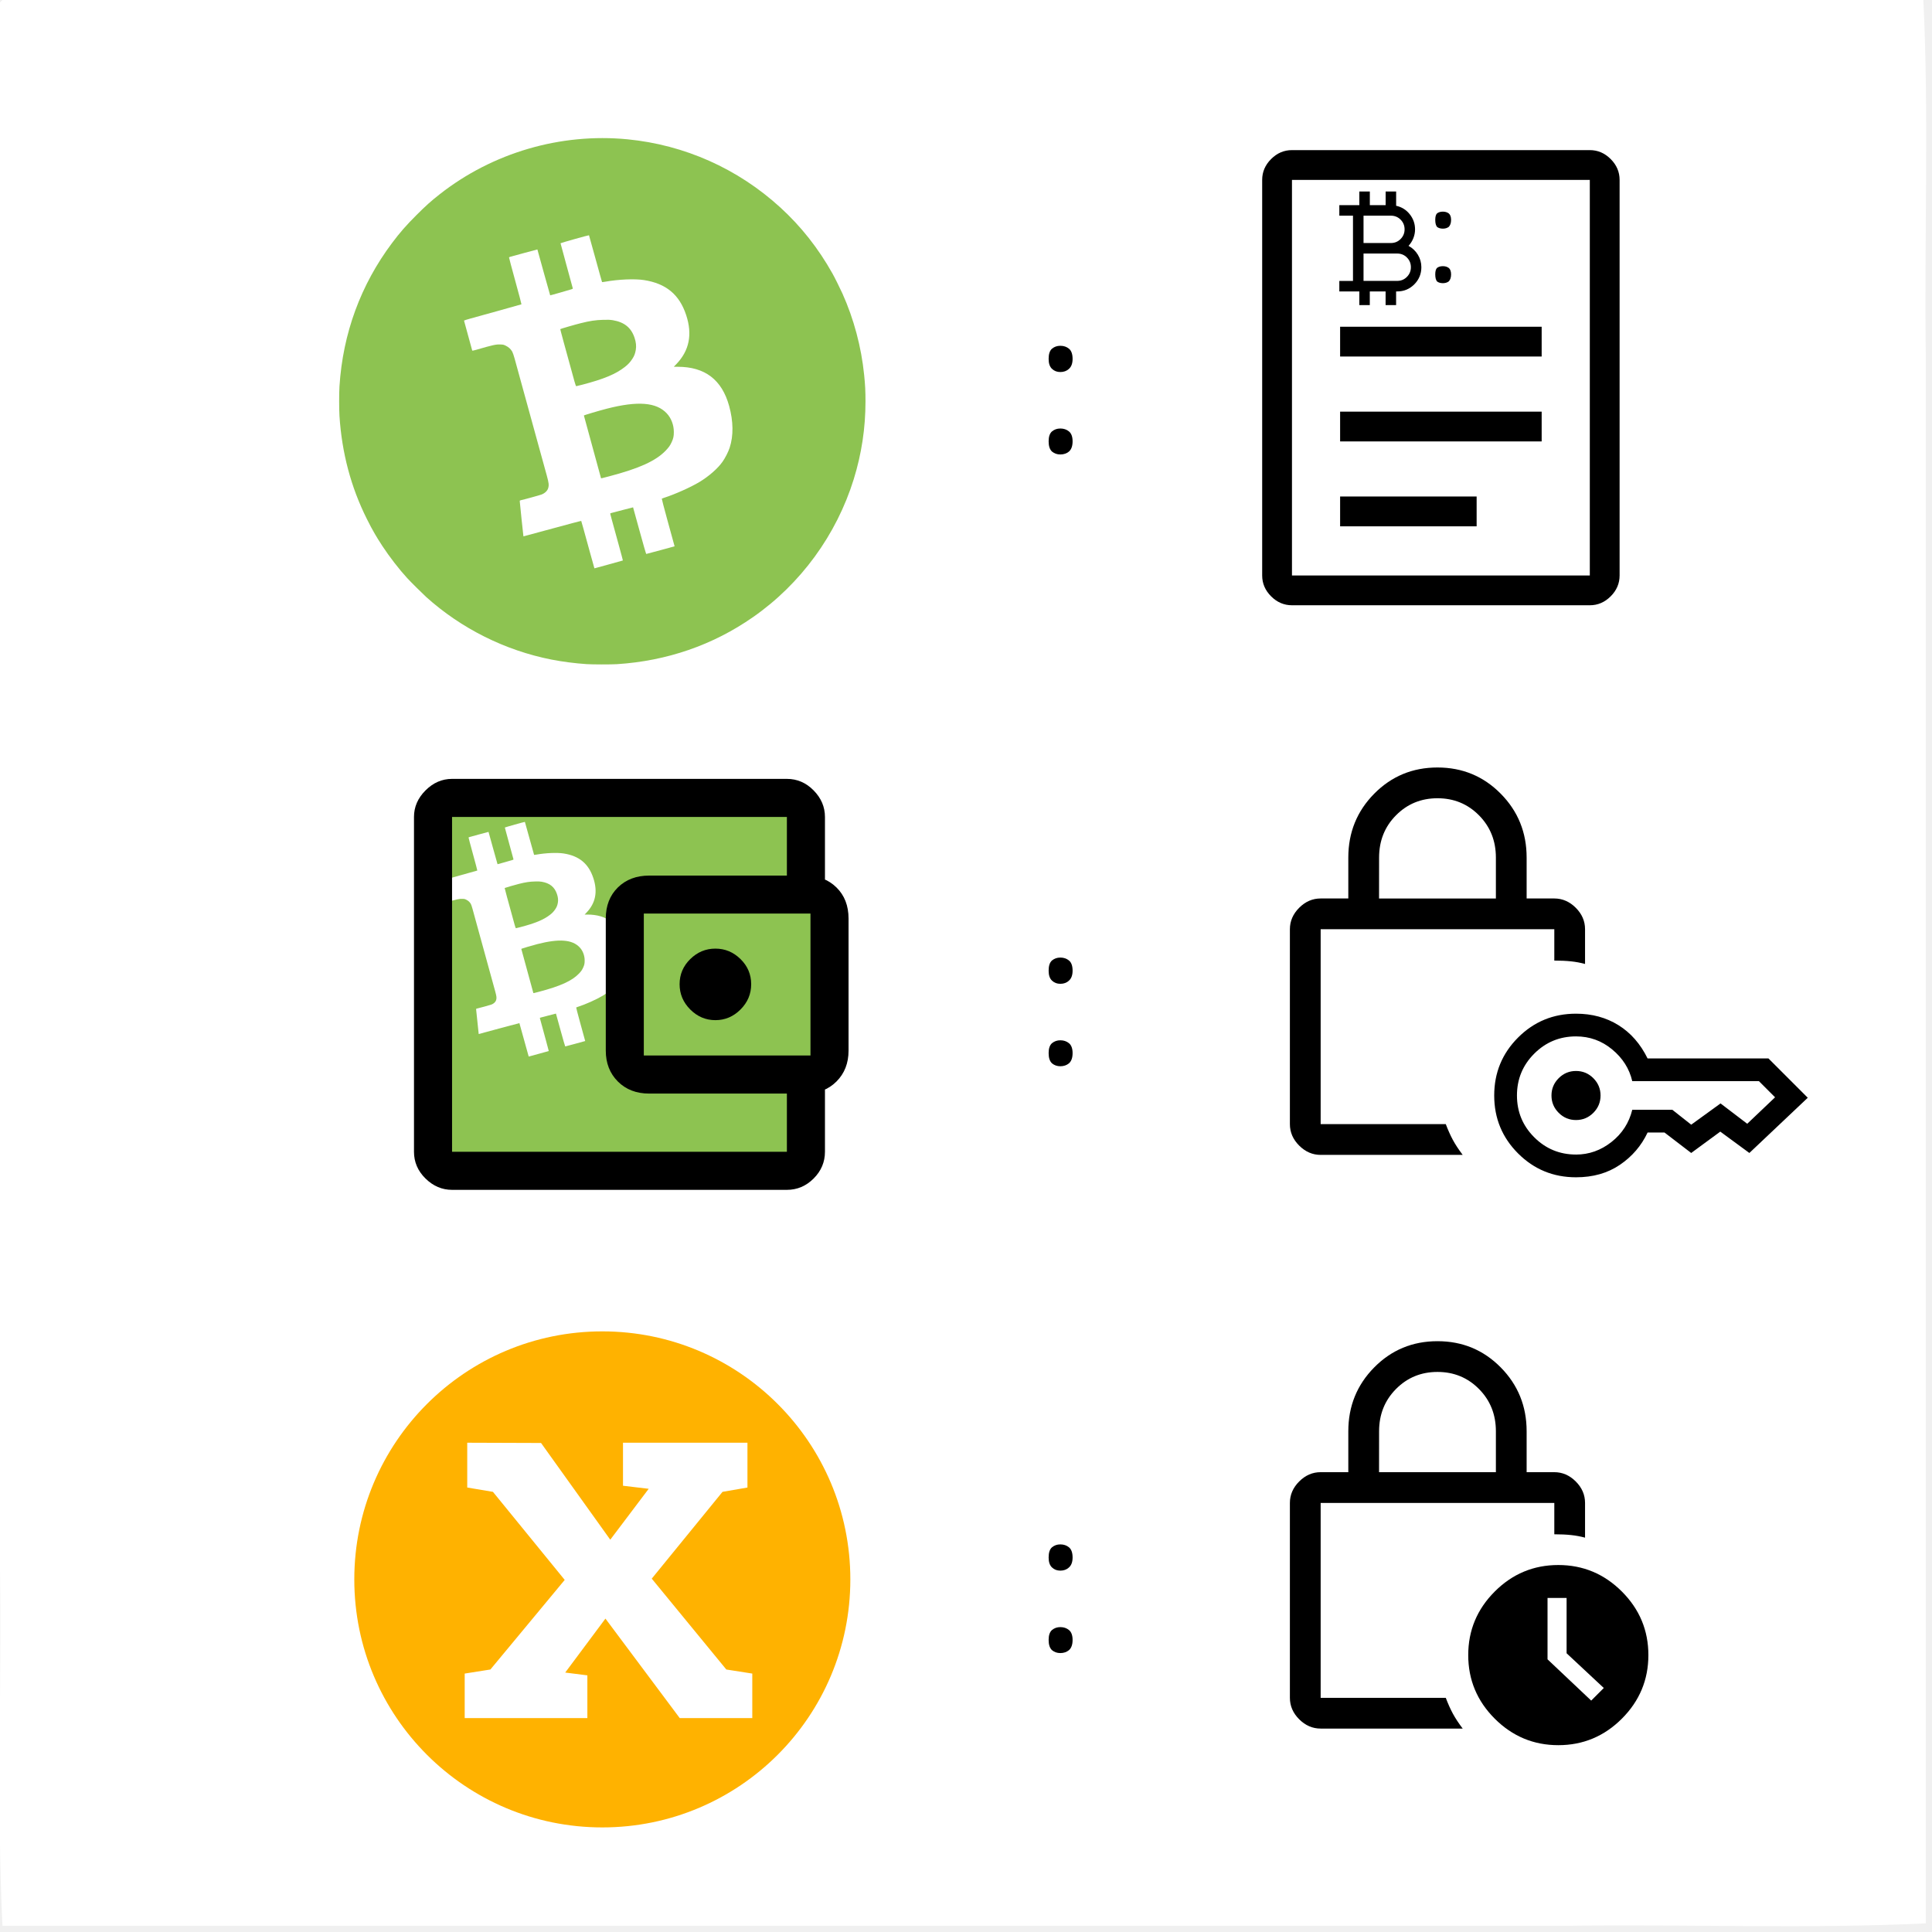
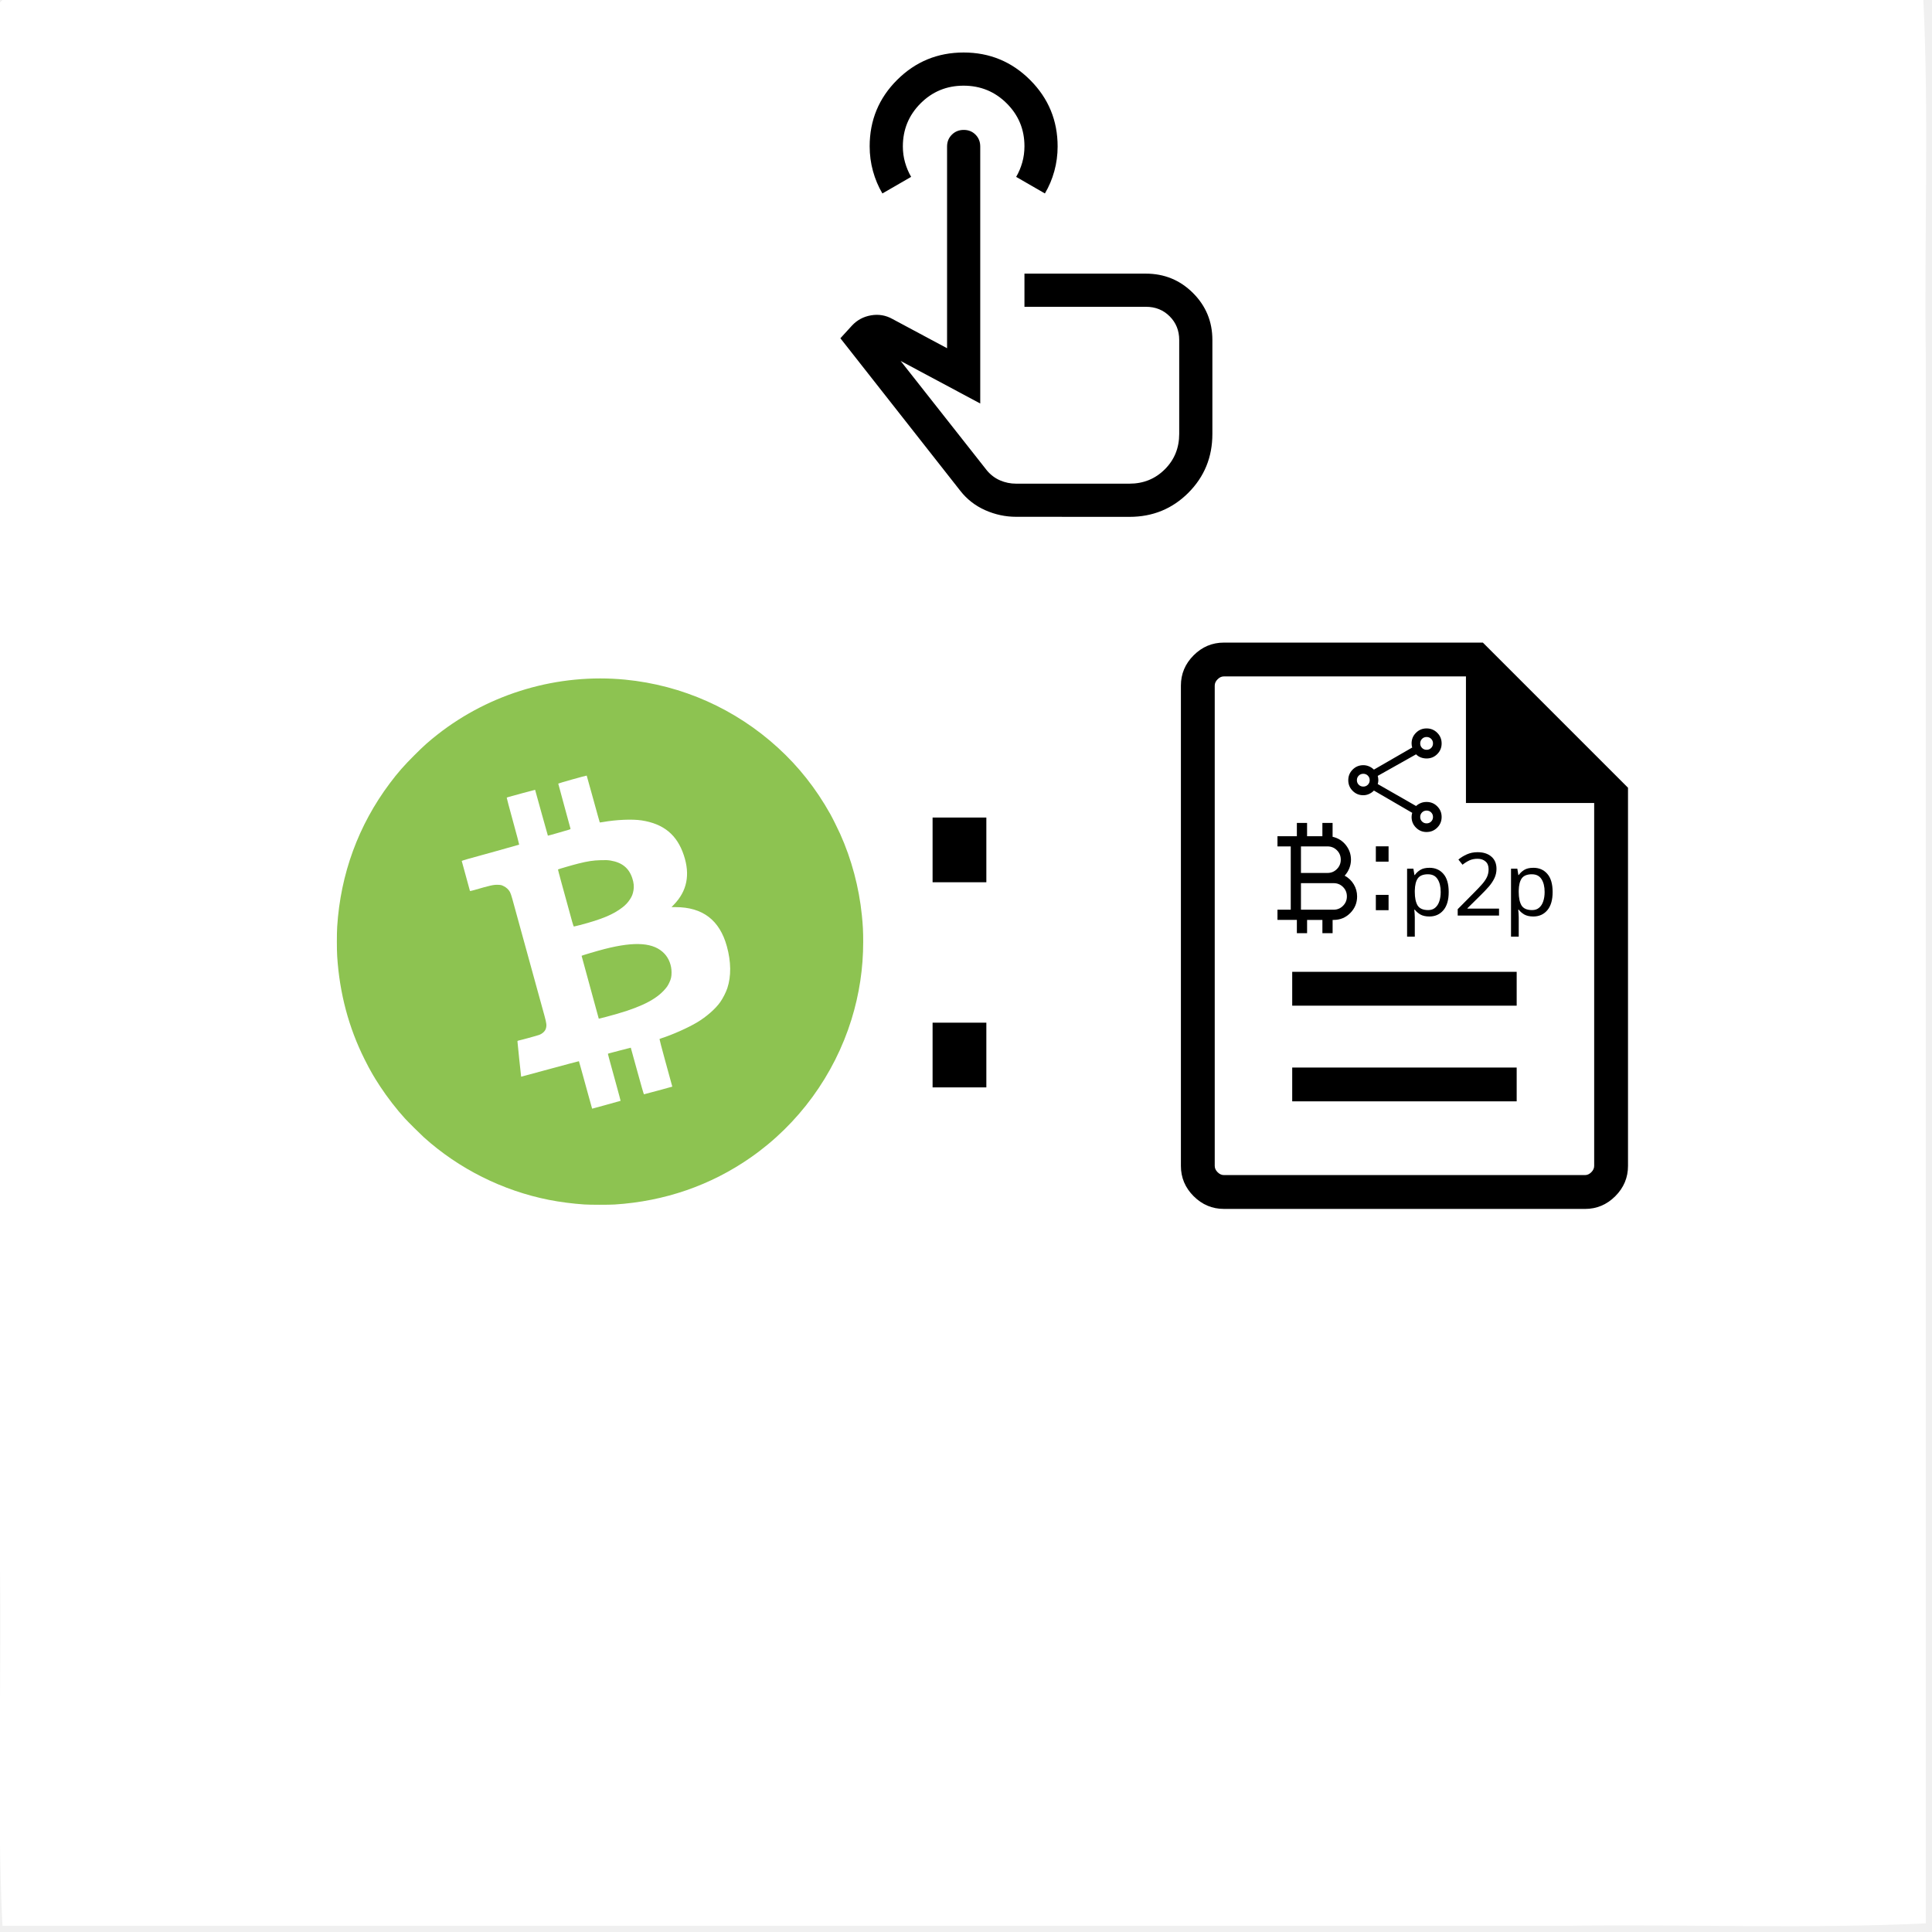
<svg xmlns="http://www.w3.org/2000/svg" width="400" height="400" version="1.1" viewBox="0 0 105.83 105.83" id="svg24">
  <defs id="defs28" />
  <path id="rect2" style="fill:#ffffff;stroke-width:1" d="M 0.133,0 C 35.208,0 70.282,0 105.357,0 c 0.311,6.399 0.044,13.037 0.133,19.527 0,28.61 0,57.22 0,85.829 -6.399,0.311 -13.037,0.044 -19.527,0.133 -28.61,0 -57.22,0 -85.829,0 C -0.178,99.091 0.089,92.453 0,85.963 0,57.353 0,28.743 0,0.133 Z" />
-   <g transform="matrix(0.2132146,0,0,0.2132146,19.04536,72.85237)" id="g16">
-     <path d="m 65.419,0.361 a 63.719,63.72 0 0 0 -63.72,63.72 63.719,63.72 0 0 0 63.72,63.719 63.719,63.72 0 0 0 63.719,-63.719 63.719,63.72 0 0 0 -63.719,-63.72 z m -34.705,28.607 18.962,0.066 17.785,24.847 9.873,-13.077 -6.604,-0.784 v -11.05 h 31.973 v 11.508 l -6.408,1.112 -18.177,22.296 19.158,23.343 6.67,1.046 v 11.443 h -18.635 l -19.093,-25.566 -10.331,13.862 5.689,0.719 v 10.985 h -31.516 v -11.443 l 6.604,-1.046 19.093,-23.016 -18.439,-22.623 -6.604,-1.112 z" fill="#ffb200" stroke="#000000" stroke-dasharray="0, 6.182" stroke-linejoin="bevel" stroke-miterlimit="4.1" stroke-opacity="0.253" stroke-width="0.562" id="path14" />
-   </g>
-   <path d="m 75.541,80.642 h 6.4 v -2.24 q 0,-1.381 -0.926,-2.316 -0.926,-0.935 -2.273,-0.935 -1.347,0 -2.273,0.935 -0.926,0.935 -0.926,2.316 z m 4.581,14.045 h -7.781 q -0.665,0 -1.175,-0.509 -0.509,-0.509 -0.509,-1.175 v -10.677 q 0,-0.665 0.509,-1.175 0.509,-0.509 1.175,-0.509 h 1.516 v -2.24 q 0,-2.063 1.419,-3.499 1.419,-1.436 3.465,-1.436 2.046,0 3.465,1.436 1.419,1.436 1.419,3.499 v 2.24 h 1.516 q 0.665,0 1.175,0.509 0.509,0.509 0.509,1.175 v 1.903 q -0.371,-0.101 -0.77,-0.143 -0.4,-0.042 -0.914,-0.042 v -1.718 h -12.799 v 10.677 h 6.854 q 0.185,0.488 0.387,0.863 0.202,0.375 0.539,0.821 z m 5.238,0.909 q -2.029,0 -3.482,-1.452 -1.452,-1.452 -1.452,-3.482 0,-2.029 1.452,-3.482 1.452,-1.452 3.482,-1.452 2.029,0 3.482,1.452 1.452,1.452 1.452,3.482 0,2.029 -1.452,3.482 -1.452,1.452 -3.482,1.452 z m 1.802,-2.442 0.69,-0.69 -2.038,-1.903 v -3.031 h -1.044 v 3.364 z m -14.82,-10.829 v 10.677 z" stroke-width="0.025" id="path22" />
-   <path d="m 86.33,61.353 q -0.554,0 -0.949,-0.395 -0.395,-0.395 -0.395,-0.949 0,-0.554 0.395,-0.949 0.395,-0.395 0.949,-0.395 0.554,0 0.949,0.395 0.395,0.395 0.395,0.949 0,0.554 -0.395,0.949 -0.395,0.395 -0.949,0.395 z m 0,3.136 q -1.867,0 -3.174,-1.307 -1.307,-1.307 -1.307,-3.174 0,-1.867 1.307,-3.174 1.307,-1.307 3.174,-1.307 1.313,0 2.324,0.629 1.011,0.629 1.596,1.823 h 6.622 l 2.153,2.153 -3.199,3.025 -1.593,-1.17 -1.593,1.17 -1.462,-1.12 h -0.927 q -0.51,1.083 -1.515,1.767 -1.005,0.685 -2.405,0.685 z m 0,-1.245 q 1.07,0 1.945,-0.691 0.874,-0.691 1.136,-1.761 h 2.197 l 1.033,0.815 1.606,-1.164 1.462,1.114 1.525,-1.45 -0.884,-0.884 h -6.939 q -0.236,-1.021 -1.098,-1.736 -0.862,-0.716 -1.982,-0.716 -1.344,0 -2.29,0.946 -0.946,0.946 -0.946,2.29 0,1.344 0.946,2.29 0.946,0.946 2.29,0.946 z" stroke-width="0.019" id="path24" />
-   <path d="m 75.541,49.217 h 6.4 v -2.24 c 0,-0.921 -0.309,-1.692 -0.926,-2.316 -0.618,-0.623 -1.375,-0.935 -2.273,-0.935 -0.898,0 -1.656,0.312 -2.273,0.935 -0.618,0.623 -0.926,1.395 -0.926,2.316 z m 4.581,14.045 h -7.781 c -0.443,0 -0.835,-0.17 -1.175,-0.509 -0.34,-0.34 -0.509,-0.731 -0.509,-1.175 V 50.9 c 0,-0.443 0.17,-0.835 0.509,-1.175 0.34,-0.34 0.731,-0.509 1.175,-0.509 h 1.516 v -2.24 c 0,-1.375 0.473,-2.542 1.419,-3.499 0.946,-0.957 2.101,-1.436 3.465,-1.436 1.364,0 2.519,0.479 3.465,1.436 0.946,0.957 1.419,2.123 1.419,3.499 v 2.24 h 1.516 c 0.443,0 0.835,0.17 1.175,0.509 0.34,0.34 0.509,0.731 0.509,1.175 v 1.903 c -0.247,-0.067 -0.504,-0.115 -0.77,-0.143 -0.267,-0.028 -0.571,-0.042 -0.914,-0.042 v -1.718 h -12.799 v 10.677 h 6.854 c 0.124,0.326 0.253,0.613 0.387,0.863 0.135,0.25 0.314,0.523 0.539,0.821 z m -7.781,-12.361 v 10.677 z" stroke-width="0.025" id="path26" />
-   <g transform="matrix(0.04302731,0,0,0.04302731,15.3239,5.201244)" id="g58">
+   <path d="m 55.662,28.309 q -0.878,0 -1.696,-0.363 -0.817,-0.363 -1.362,-1.06 l -6.57,-8.357 0.636,-0.696 q 0.424,-0.454 1.045,-0.56 0.621,-0.106 1.166,0.197 l 2.997,1.605 V 8.024 q 0,-0.386 0.263,-0.647 0.263,-0.261 0.651,-0.261 0.388,0 0.646,0.261 0.257,0.261 0.257,0.647 V 22.103 l -4.36,-2.331 4.723,5.995 q 0.303,0.363 0.719,0.545 0.417,0.182 0.885,0.182 h 6.207 q 1.151,0 1.938,-0.787 0.787,-0.787 0.787,-1.938 v -5.147 q 0,-0.772 -0.522,-1.294 -0.522,-0.522 -1.294,-0.522 h -6.661 v -1.817 h 6.65 q 1.518,0 2.581,1.06 1.063,1.06 1.063,2.574 v 5.147 q 0,1.907 -1.317,3.225 -1.317,1.317 -3.225,1.317 z m -7.327,-17.712 q -0.335,-0.568 -0.516,-1.226 -0.181,-0.658 -0.181,-1.355 0,-2.142 1.506,-3.641 1.506,-1.499 3.642,-1.499 2.136,0 3.642,1.506 1.506,1.506 1.506,3.643 0,0.695 -0.181,1.351 -0.181,0.656 -0.516,1.221 l -1.574,-0.908 q 0.212,-0.363 0.333,-0.787 0.121,-0.424 0.121,-0.893 0,-1.378 -0.972,-2.347 -0.972,-0.969 -2.362,-0.969 -1.389,0 -2.358,0.971 -0.969,0.971 -0.969,2.359 0,0.454 0.121,0.878 0.121,0.424 0.333,0.787 z m 8.629,10.143 z" id="path4984" style="stroke-width:0.03" />
+   <path d="m 83.993,47.535 c 0.317,0 0.571,0.11 0.763,0.331 0.195,0.221 0.293,0.553 0.293,0.998 0,0.438 -0.098,0.771 -0.293,0.998 -0.192,0.227 -0.448,0.341 -0.767,0.341 -0.198,0 -0.363,-0.037 -0.494,-0.11 -0.128,-0.077 -0.229,-0.165 -0.302,-0.264 h -0.029 c 0.006,0.054 0.013,0.123 0.019,0.206 0.006,0.083 0.009,0.155 0.009,0.216 v 1.055 h -0.422 v -3.722 h 0.345 l 0.058,0.35 h 0.019 c 0.077,-0.112 0.177,-0.206 0.302,-0.283 0.125,-0.077 0.291,-0.115 0.499,-0.115 z m -0.077,0.355 c -0.262,0 -0.448,0.074 -0.556,0.221 -0.106,0.147 -0.161,0.371 -0.168,0.671 v 0.082 c 0,0.317 0.051,0.561 0.153,0.734 0.106,0.169 0.299,0.254 0.58,0.254 0.157,0 0.285,-0.043 0.384,-0.129 0.102,-0.086 0.177,-0.203 0.225,-0.35 0.051,-0.15 0.077,-0.321 0.077,-0.513 0,-0.294 -0.058,-0.529 -0.173,-0.705 -0.112,-0.176 -0.286,-0.264 -0.523,-0.264 z" style="font-style:normal;font-variant:normal;font-weight:normal;font-stretch:normal;font-size:160px;line-height:1.25;font-family:'Noto Sans';-inkscape-font-specification:'Noto Sans';white-space:pre;shape-inside:url(#rect1660);stroke-width:0.03" id="path1668" />
+   <g transform="matrix(0.04302731,0,0,0.04302731,15.19861,34.79975)" id="g58">
    <g transform="matrix(0.04188,0,0,0.04188,75.616,54.993)" fill="#8dc351" id="g52">
      <path d="m 7525,15989 c -349,-23 -745,-74 -1074,-139 -1411,-279 -2741,-944 -3806,-1903 -103,-94 -479,-466 -575,-572 -245,-266 -540,-648 -754,-974 -84,-128 -216,-339 -216,-346 0,-2 -17,-32 -38,-66 -48,-80 -130,-233 -220,-414 C 359,10611 82,9566 10,8445 -3,8240 -3,7750 10,7545 113,5935 655,4458 1610,3185 c 239,-319 428,-535 744,-850 286,-286 436,-420 706,-632 C 4666,442 6732,-162 8765,35 c 1734,169 3354,891 4645,2071 632,577 1156,1241 1589,2014 64,113 231,450 301,605 345,767 574,1625 659,2470 32,311 41,496 41,810 0,808 -118,1588 -356,2359 -526,1697 -1613,3186 -3064,4197 -1216,848 -2616,1332 -4135,1429 -181,11 -740,11 -920,-1 z" id="path50" />
    </g>
    <g transform="matrix(0.04188,0,0,0.04188,75.616,54.993)" fill="#ffffff" id="g56">
      <path d="m 7751,13046 c -6,-17 -62,-222 -127,-456 -195,-713 -262,-951 -266,-956 -3,-2 -398,103 -879,234 -481,131 -875,238 -877,237 -3,-3 -112,-1041 -112,-1071 0,-17 8,-23 33,-28 75,-14 558,-147 627,-172 101,-38 181,-113 204,-193 28,-95 21,-155 -43,-390 -33,-119 -139,-504 -236,-856 -97,-352 -239,-867 -315,-1145 -76,-278 -193,-703 -260,-945 -67,-242 -142,-514 -166,-605 -25,-91 -57,-185 -72,-210 -44,-77 -110,-138 -190,-177 -67,-34 -84,-38 -171,-41 -134,-6 -233,16 -734,162 -81,23 -120,30 -122,22 -7,-20 -247,-901 -249,-910 0,-4 87,-33 194,-62 107,-30 499,-138 870,-241 371,-102 678,-189 682,-192 4,-3 -81,-323 -188,-711 -107,-388 -192,-710 -190,-715 2,-6 28,-17 57,-24 30,-8 222,-61 428,-117 206,-57 376,-103 377,-101 1,1 88,315 193,697 106,382 194,696 196,698 2,2 137,-35 302,-83 164,-48 318,-92 343,-100 35,-10 44,-17 42,-31 -2,-11 -87,-320 -188,-689 -101,-368 -184,-674 -184,-680 0,-9 858,-250 865,-243 2,2 91,322 198,711 107,389 196,710 199,712 2,3 42,-2 89,-10 416,-74 899,-94 1184,-51 672,104 1078,440 1283,1061 196,592 97,1085 -302,1499 l -73,76 h 118 c 828,0 1344,393 1564,1190 130,470 135,910 15,1273 -41,126 -137,313 -218,427 -145,205 -419,444 -699,612 -277,166 -754,378 -1083,483 -30,10 -58,20 -62,24 -4,3 71,290 166,636 96,347 185,671 198,721 l 25,91 -426,117 c -234,64 -431,116 -436,116 -6,0 -98,-318 -204,-707 -107,-390 -195,-709 -196,-710 -1,-2 -143,35 -316,81 -173,46 -329,87 -346,91 -18,3 -33,12 -33,18 0,11 16,68 259,952 71,259 128,471 126,473 -1,1 -196,56 -433,121 l -431,118 z m 442,-2762 c 928,-243 1429,-470 1733,-785 93,-98 132,-151 179,-252 54,-113 70,-186 69,-317 0,-211 -79,-419 -214,-563 -317,-339 -883,-384 -1824,-143 -226,58 -696,197 -696,207 0,4 117,433 260,953 143,520 260,948 260,951 0,10 22,5 233,-51 z M 7391,7495 c 657,-172 1015,-321 1295,-540 97,-76 161,-145 225,-243 60,-91 87,-161 107,-277 19,-113 7,-234 -39,-369 -102,-305 -310,-473 -660,-532 -82,-13 -140,-16 -298,-11 -227,6 -400,32 -681,103 -171,42 -609,170 -618,179 -4,4 126,484 431,1588 24,87 46,147 53,147 6,0 90,-20 185,-45 z" fill="#ffffff" id="path54" />
    </g>
  </g>
-   <text x="56.677" y="24.753" fill="#000000" font-family="sans-serif" font-size="10.583px" stroke-width="0.265" style="line-height:1.25" xml:space="preserve" id="text94">
-     <tspan x="56.677" y="24.753" stroke-width="0.265" id="tspan92">:</tspan>
-   </text>
-   <text x="56.677" y="90.41" fill="#000000" font-family="sans-serif" font-size="10.583px" stroke-width="0.265" style="line-height:1.25" xml:space="preserve" id="text94-3">
-     <tspan x="56.677" y="90.41" stroke-width="0.265" id="tspan92-5">:</tspan>
-   </text>
-   <text x="56.677" y="58.268" fill="#000000" font-family="sans-serif" font-size="10.583px" stroke-width="0.265" style="line-height:1.25" xml:space="preserve" id="text94-6">
-     <tspan x="56.677" y="58.268" stroke-width="0.265" id="tspan92-2">:</tspan>
-   </text>
-   <g transform="matrix(2.15424,0,0,2.15424,-152.5724,-83.05637)" id="g14">
-     <g transform="matrix(0.00965946,0,0,0.00965946,80.69794,59.92945)" id="g58-6">
-       <rect style="fill:#8dc351;fill-opacity:1;stroke-width:65.595;stroke-linejoin:round;stroke-dashoffset:7.35" id="rect3960" width="1000.355" height="963.94" x="116.863" y="-95.88" />
-       <g transform="matrix(0.04188,0,0,0.04188,75.616,54.993)" fill="#8dc351" id="g52-2">
-         <path d="m 7525,15989 c -349,-23 -745,-74 -1074,-139 -1411,-279 -2741,-944 -3806,-1903 -103,-94 -479,-466 -575,-572 -245,-266 -540,-648 -754,-974 -84,-128 -216,-339 -216,-346 0,-2 -17,-32 -38,-66 -48,-80 -130,-233 -220,-414 C 359,10611 82,9566 10,8445 -3,8240 -3,7750 10,7545 113,5935 655,4458 1610,3185 c 239,-319 428,-535 744,-850 286,-286 436,-420 706,-632 C 4666,442 6732,-162 8765,35 c 1734,169 3354,891 4645,2071 632,577 1156,1241 1589,2014 64,113 231,450 301,605 345,767 574,1625 659,2470 32,311 41,496 41,810 0,808 -118,1588 -356,2359 -526,1697 -1613,3186 -3064,4197 -1216,848 -2616,1332 -4135,1429 -181,11 -740,11 -920,-1 z" id="path50-9" />
-       </g>
-       <g transform="matrix(0.0610117,0,0,0.0610117,-103.8285,-229.3502)" fill="#ffffff" id="g56-1">
-         <path d="m 7751,13046 c -6,-17 -62,-222 -127,-456 -195,-713 -262,-951 -266,-956 -3,-2 -398,103 -879,234 -481,131 -875,238 -877,237 -3,-3 -112,-1041 -112,-1071 0,-17 8,-23 33,-28 75,-14 558,-147 627,-172 101,-38 181,-113 204,-193 28,-95 21,-155 -43,-390 -33,-119 -139,-504 -236,-856 -97,-352 -239,-867 -315,-1145 -76,-278 -193,-703 -260,-945 -67,-242 -142,-514 -166,-605 -25,-91 -57,-185 -72,-210 -44,-77 -110,-138 -190,-177 -67,-34 -84,-38 -171,-41 -134,-6 -233,16 -734,162 -81,23 -120,30 -122,22 -7,-20 -247,-901 -249,-910 0,-4 87,-33 194,-62 107,-30 499,-138 870,-241 371,-102 678,-189 682,-192 4,-3 -81,-323 -188,-711 -107,-388 -192,-710 -190,-715 2,-6 28,-17 57,-24 30,-8 222,-61 428,-117 206,-57 376,-103 377,-101 1,1 88,315 193,697 106,382 194,696 196,698 2,2 137,-35 302,-83 164,-48 318,-92 343,-100 35,-10 44,-17 42,-31 -2,-11 -87,-320 -188,-689 -101,-368 -184,-674 -184,-680 0,-9 858,-250 865,-243 2,2 91,322 198,711 107,389 196,710 199,712 2,3 42,-2 89,-10 416,-74 899,-94 1184,-51 672,104 1078,440 1283,1061 196,592 97,1085 -302,1499 l -73,76 h 118 c 828,0 1344,393 1564,1190 130,470 135,910 15,1273 -41,126 -137,313 -218,427 -145,205 -419,444 -699,612 -277,166 -754,378 -1083,483 -30,10 -58,20 -62,24 -4,3 71,290 166,636 96,347 185,671 198,721 l 25,91 -426,117 c -234,64 -431,116 -436,116 -6,0 -98,-318 -204,-707 -107,-390 -195,-709 -196,-710 -1,-2 -143,35 -316,81 -173,46 -329,87 -346,91 -18,3 -33,12 -33,18 0,11 16,68 259,952 71,259 128,471 126,473 -1,1 -196,56 -433,121 l -431,118 z m 442,-2762 c 928,-243 1429,-470 1733,-785 93,-98 132,-151 179,-252 54,-113 70,-186 69,-317 0,-211 -79,-419 -214,-563 -317,-339 -883,-384 -1824,-143 -226,58 -696,197 -696,207 0,4 117,433 260,953 143,520 260,948 260,951 0,10 22,5 233,-51 z M 7391,7495 c 657,-172 1015,-321 1295,-540 97,-76 161,-145 225,-243 60,-91 87,-161 107,-277 19,-113 7,-234 -39,-369 -102,-305 -310,-473 -660,-532 -82,-13 -140,-16 -298,-11 -227,6 -400,32 -681,103 -171,42 -609,170 -618,179 -4,4 126,484 431,1588 24,87 46,147 53,147 6,0 90,-20 185,-45 z" fill="#ffffff" id="path54-2" />
-       </g>
-     </g>
-     <path d="m 89.015,64.495 q 0.368,0 0.639,-0.271 0.271,-0.271 0.271,-0.643 0,-0.373 -0.271,-0.639 -0.271,-0.266 -0.639,-0.266 -0.368,0 -0.639,0.266 -0.271,0.266 -0.271,0.639 0,0.372 0.271,0.643 0.271,0.271 0.639,0.271 z m -6.696,2.835 v 0.513 -8.514 z m 0,1.48 q -0.382,0 -0.675,-0.288 -0.293,-0.288 -0.293,-0.68 v -8.514 q 0,-0.382 0.293,-0.675 0.293,-0.293 0.675,-0.293 h 8.514 q 0.392,0 0.68,0.293 0.288,0.293 0.288,0.675 v 1.78 h -0.968 v -1.78 h -8.514 v 8.514 h 8.514 v -1.771 h 0.968 v 1.771 q 0,0.392 -0.288,0.68 -0.288,0.288 -0.68,0.288 z m 5.012,-2.448 q -0.489,0 -0.796,-0.307 -0.307,-0.307 -0.307,-0.786 v -3.357 q 0,-0.489 0.307,-0.791 0.307,-0.302 0.796,-0.302 h 3.967 q 0.489,0 0.796,0.302 0.307,0.302 0.307,0.791 v 3.357 q 0,0.479 -0.307,0.786 -0.307,0.307 -0.796,0.307 z m 4.102,-0.968 v -3.609 h -4.238 v 3.609 z" stroke-width="0.015" id="path12" />
+   <g aria-label=":" id="text94" style="font-size:28.587px;line-height:1.25;font-family:sans-serif;fill:#000000;stroke-width:0.715" transform="translate(-0.1252819,30.12766)">
+     <path d="m 51.21,25.892 h 2.945 v 3.545 h -2.945 z m 0,-11.237 h 2.945 v 3.545 h -2.945 z" style="stroke-width:0.715" id="path2626" />
  </g>
-   <g id="g2074" transform="matrix(2.055556,0,0,2.055556,-148.8325,-58.92189)">
-     <path d="m 108.117,42.69 h 3.638 v -0.794 h -3.638 z m 0,-2.262 h 5.371 v -0.794 h -5.371 z m 0,-2.262 h 5.371 v -0.794 h -5.371 z m -1.283,6.628 c -0.212,0 -0.397,-0.079 -0.556,-0.238 -0.159,-0.159 -0.238,-0.344 -0.238,-0.556 v -10.541 c 0,-0.212 0.079,-0.397 0.238,-0.556 0.159,-0.159 0.344,-0.238 0.556,-0.238 h 7.937 c 0.212,0 0.397,0.079 0.556,0.238 0.159,0.159 0.238,0.344 0.238,0.556 v 10.541 c 0,0.212 -0.079,0.397 -0.238,0.556 -0.159,0.159 -0.344,0.238 -0.556,0.238 z m 0,-0.794 h 7.937 v -10.541 h -7.937 z m 0,-10.541 v 10.541 z" id="path2" style="stroke-width:0.013" />
-     <path d="m 108.629,36.795 v -0.364 h -0.533 v -0.28 h 0.364 V 34.412 h -0.364 v -0.28 h 0.533 v -0.364 h 0.28 v 0.364 h 0.421 v -0.364 h 0.28 v 0.38 q 0.224,0.05 0.364,0.228 0.14,0.177 0.14,0.402 0,0.119 -0.045,0.233 -0.045,0.114 -0.129,0.205 0.158,0.086 0.25,0.238 0.092,0.153 0.092,0.332 0,0.266 -0.188,0.456 -0.188,0.189 -0.457,0.189 h -0.028 v 0.364 h -0.28 v -0.364 h -0.421 v 0.364 z m 0.112,-1.654 h 0.729 q 0.153,0 0.259,-0.107 0.106,-0.107 0.106,-0.257 0,-0.153 -0.106,-0.259 -0.106,-0.106 -0.259,-0.106 h -0.729 z m 0,1.009 h 0.897 q 0.153,0 0.259,-0.107 0.106,-0.107 0.106,-0.257 0,-0.153 -0.106,-0.259 -0.106,-0.106 -0.259,-0.106 h -0.897 z" stroke-width="0.004" id="path4" />
-     <text x="110.401" y="36.164" fill="#000000" font-family="sans-serif" font-size="3.393px" stroke-width="0.085" style="line-height:1.25" xml:space="preserve" id="text94-5">
-       <tspan x="110.401" y="36.164" stroke-width="0.085" id="tspan92-3">:</tspan>
-     </text>
+   <path d="m 71.039,51.117 v -0.727 h -1.062 v -0.559 h 0.727 v -3.466 h -0.727 v -0.559 h 1.062 V 45.079 h 0.559 v 0.727 h 0.839 V 45.079 h 0.559 v 0.758 c 0.298,0.067 0.54,0.219 0.727,0.454 0.186,0.236 0.28,0.503 0.28,0.801 0,0.158 -0.03,0.314 -0.089,0.465 -0.06,0.152 -0.145,0.288 -0.257,0.41 0.211,0.114 0.377,0.272 0.499,0.475 0.122,0.203 0.183,0.424 0.183,0.663 0,0.354 -0.125,0.657 -0.375,0.909 -0.25,0.252 -0.553,0.377 -0.911,0.377 h -0.056 v 0.727 h -0.559 v -0.727 h -0.839 v 0.727 z m 0.224,-3.299 h 1.454 c 0.203,0 0.375,-0.071 0.516,-0.214 0.141,-0.143 0.211,-0.314 0.211,-0.513 0,-0.203 -0.07,-0.375 -0.211,-0.516 -0.141,-0.141 -0.313,-0.211 -0.516,-0.211 h -1.454 z m 0,2.013 h 1.789 c 0.203,0 0.375,-0.071 0.516,-0.214 0.141,-0.143 0.211,-0.314 0.211,-0.513 0,-0.203 -0.07,-0.375 -0.211,-0.516 -0.141,-0.141 -0.313,-0.211 -0.516,-0.211 h -1.789 z" stroke-width="0.008" id="path4" />
+   <g aria-label=":" id="text94-3" style="font-size:153.357px;line-height:1.25;font-family:sans-serif;fill:#000000;stroke-width:3.834" transform="matrix(0.04411705,0,0,0.04411705,58.40502,78.15769)">
+     <path d="m 384.438,-660.485 h 15.8 v 19.02 h -15.8 z m 0,-60.279 h 15.8 v 19.02 h -15.8 z" style="stroke-width:3.834" id="path1671" />
  </g>
+   <path d="m 78.3,47.535 c 0.317,0 0.571,0.11 0.763,0.331 0.195,0.221 0.293,0.553 0.293,0.998 0,0.438 -0.098,0.771 -0.293,0.998 -0.192,0.227 -0.448,0.341 -0.767,0.341 -0.198,0 -0.363,-0.037 -0.494,-0.11 -0.128,-0.077 -0.229,-0.165 -0.302,-0.264 h -0.029 c 0.006,0.054 0.013,0.123 0.019,0.206 0.006,0.083 0.009,0.155 0.009,0.216 v 1.055 h -0.422 v -3.722 h 0.345 l 0.058,0.35 h 0.019 c 0.077,-0.112 0.177,-0.206 0.302,-0.283 0.125,-0.077 0.291,-0.115 0.499,-0.115 z m -0.077,0.355 c -0.262,0 -0.448,0.074 -0.556,0.221 -0.106,0.147 -0.161,0.371 -0.168,0.671 v 0.082 c 0,0.317 0.051,0.561 0.153,0.734 0.106,0.169 0.299,0.254 0.58,0.254 0.157,0 0.285,-0.043 0.384,-0.129 0.102,-0.086 0.177,-0.203 0.225,-0.35 0.051,-0.15 0.077,-0.321 0.077,-0.513 0,-0.294 -0.058,-0.529 -0.173,-0.705 -0.112,-0.176 -0.286,-0.264 -0.523,-0.264 z" style="font-style:normal;font-variant:normal;font-weight:normal;font-stretch:normal;font-size:160px;line-height:1.25;font-family:'Noto Sans';-inkscape-font-specification:'Noto Sans';white-space:pre;shape-inside:url(#rect1660);stroke-width:0.03" id="path1664" />
+   <path d="m 82.113,50.153 h -2.264 v -0.35 l 0.897,-0.906 c 0.173,-0.173 0.318,-0.326 0.436,-0.46 0.118,-0.134 0.208,-0.265 0.269,-0.393 0.061,-0.131 0.091,-0.273 0.091,-0.427 0,-0.189 -0.056,-0.331 -0.168,-0.427 -0.112,-0.099 -0.257,-0.149 -0.436,-0.149 -0.166,0 -0.313,0.029 -0.441,0.086 -0.125,0.058 -0.253,0.137 -0.384,0.24 l -0.225,-0.283 c 0.134,-0.112 0.288,-0.206 0.46,-0.283 0.176,-0.08 0.372,-0.12 0.59,-0.12 0.32,0 0.572,0.082 0.758,0.245 0.185,0.16 0.278,0.382 0.278,0.667 0,0.179 -0.037,0.347 -0.11,0.504 -0.074,0.157 -0.176,0.312 -0.307,0.465 -0.131,0.15 -0.285,0.312 -0.46,0.484 l -0.715,0.705 v 0.019 h 1.731 z" style="font-style:normal;font-variant:normal;font-weight:normal;font-stretch:normal;font-size:160px;line-height:1.25;font-family:'Noto Sans';-inkscape-font-specification:'Noto Sans';white-space:pre;shape-inside:url(#rect1660);stroke-width:0.03" id="path1666" />
+   <path d="m 78.146,45.576 c -0.229,0 -0.423,-0.08 -0.583,-0.241 -0.16,-0.16 -0.24,-0.355 -0.24,-0.584 0,-0.032 0.003,-0.069 0.009,-0.111 0.006,-0.042 0.016,-0.08 0.028,-0.114 l -2.1,-1.221 c -0.074,0.077 -0.162,0.139 -0.265,0.186 -0.102,0.047 -0.208,0.07 -0.317,0.07 -0.229,0 -0.423,-0.08 -0.583,-0.24 -0.16,-0.16 -0.24,-0.354 -0.24,-0.583 0,-0.229 0.08,-0.423 0.24,-0.583 0.16,-0.16 0.354,-0.24 0.583,-0.24 0.109,0 0.213,0.021 0.312,0.063 0.099,0.042 0.189,0.101 0.27,0.179 l 2.1,-1.211 c -0.013,-0.032 -0.022,-0.068 -0.028,-0.107 -0.006,-0.04 -0.009,-0.078 -0.009,-0.115 0,-0.229 0.08,-0.423 0.24,-0.583 0.16,-0.16 0.354,-0.24 0.583,-0.24 0.229,0 0.423,0.08 0.583,0.24 0.16,0.16 0.24,0.354 0.24,0.583 0,0.229 -0.08,0.423 -0.24,0.583 -0.16,0.16 -0.354,0.24 -0.583,0.24 -0.11,0 -0.215,-0.019 -0.315,-0.056 -0.1,-0.037 -0.188,-0.094 -0.262,-0.171 L 75.469,42.501 c 0.009,0.035 0.017,0.075 0.024,0.119 0.006,0.045 0.009,0.084 0.009,0.118 0,0.034 -0.003,0.069 -0.009,0.105 -0.006,0.036 -0.014,0.072 -0.024,0.106 l 2.1,1.202 c 0.074,-0.068 0.159,-0.122 0.255,-0.162 0.096,-0.04 0.203,-0.06 0.322,-0.06 0.229,0 0.423,0.08 0.583,0.24 0.16,0.16 0.24,0.354 0.24,0.583 0,0.229 -0.08,0.423 -0.24,0.583 -0.16,0.16 -0.354,0.24 -0.583,0.24 z m 1.6e-4,-4.504 c 0.099,0 0.182,-0.034 0.249,-0.101 0.067,-0.067 0.101,-0.15 0.101,-0.25 0,-0.099 -0.034,-0.182 -0.101,-0.249 -0.067,-0.067 -0.15,-0.101 -0.25,-0.101 -0.099,0 -0.182,0.034 -0.249,0.101 -0.067,0.067 -0.101,0.15 -0.101,0.25 0,0.099 0.034,0.182 0.101,0.249 0.067,0.067 0.15,0.101 0.25,0.101 z m -3.468,2.015 c 0.099,0 0.182,-0.034 0.249,-0.101 0.067,-0.067 0.101,-0.15 0.101,-0.25 0,-0.099 -0.034,-0.182 -0.101,-0.249 -0.067,-0.067 -0.15,-0.101 -0.25,-0.101 -0.099,0 -0.182,0.034 -0.249,0.101 -0.067,0.067 -0.101,0.15 -0.101,0.25 0,0.099 0.034,0.182 0.101,0.249 0.067,0.067 0.15,0.101 0.25,0.101 z m 3.468,2.015 c 0.099,0 0.182,-0.034 0.249,-0.101 0.067,-0.067 0.101,-0.15 0.101,-0.25 0,-0.099 -0.034,-0.182 -0.101,-0.249 -0.067,-0.067 -0.15,-0.101 -0.25,-0.101 -0.099,0 -0.182,0.034 -0.249,0.101 -0.067,0.067 -0.101,0.15 -0.101,0.25 0,0.099 0.034,0.182 0.101,0.249 0.067,0.067 0.15,0.101 0.25,0.101 z" id="path945" style="stroke-width:0.007" />
+   <path d="M 70.784,60.33 H 83.08 V 58.477 H 70.784 Z m 0,-5.242 H 83.08 V 53.235 H 70.784 Z M 67.042,66.221 c -0.64,0 -1.193,-0.232 -1.658,-0.697 -0.465,-0.465 -0.697,-1.017 -0.697,-1.658 V 37.555 c 0,-0.64 0.232,-1.193 0.697,-1.658 0.465,-0.465 1.017,-0.697 1.658,-0.697 h 14.186 l 7.95,7.95 v 20.717 c 0,0.64 -0.232,1.193 -0.697,1.658 -0.465,0.465 -1.017,0.697 -1.658,0.697 z M 80.301,43.985 V 37.052 H 67.042 c -0.126,0 -0.241,0.052 -0.345,0.157 -0.105,0.105 -0.157,0.22 -0.157,0.345 v 26.312 c 0,0.126 0.052,0.241 0.157,0.345 0.105,0.105 0.22,0.157 0.345,0.157 h 19.781 c 0.126,0 0.241,-0.052 0.345,-0.157 0.105,-0.105 0.157,-0.22 0.157,-0.345 V 43.985 Z M 66.539,37.052 v 6.933 -6.933 27.317 z" id="path1612" style="stroke-width:0.041" />
</svg>
